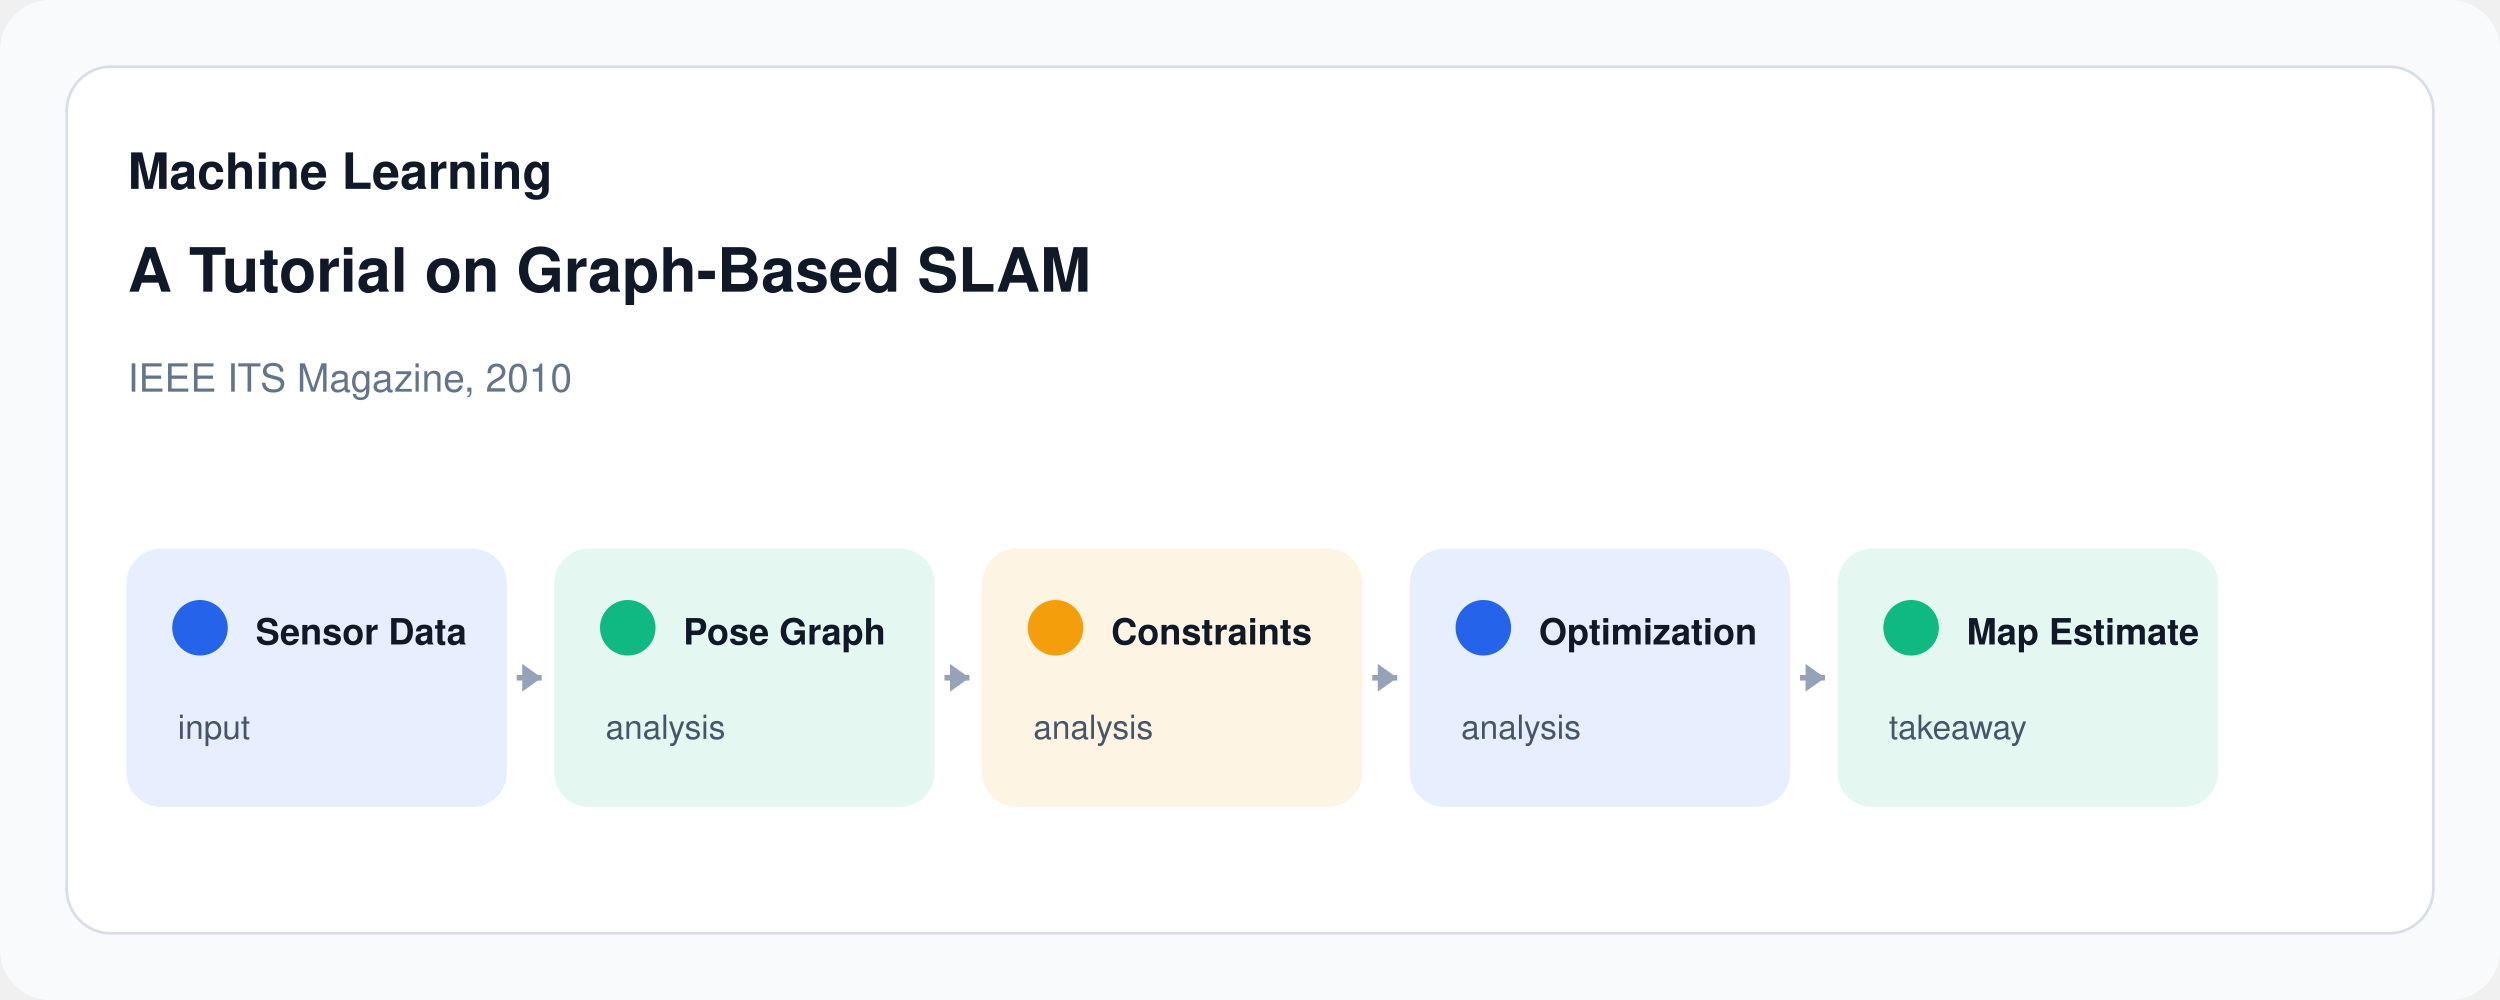
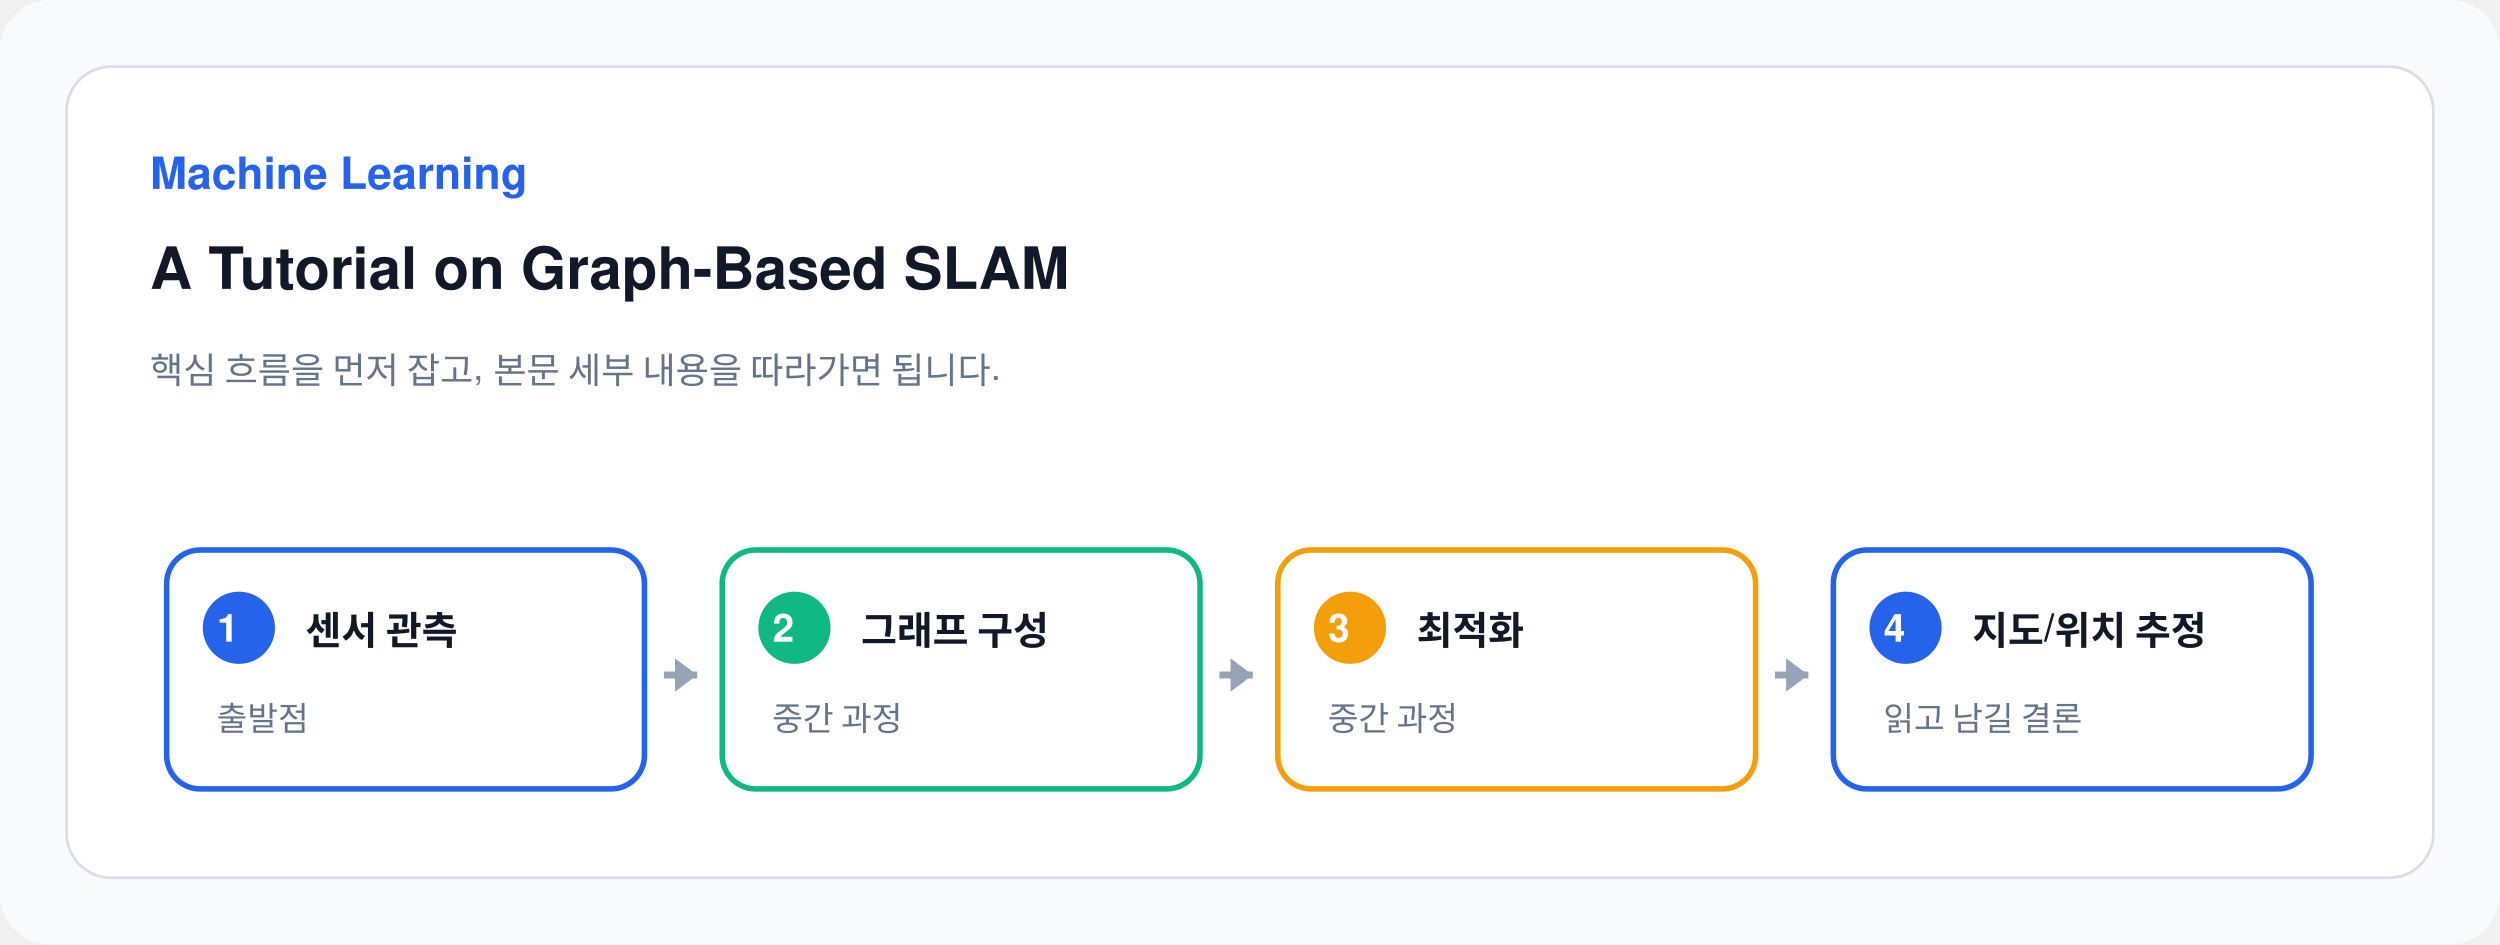
- <svg xmlns="http://www.w3.org/2000/svg" width="900" height="360" viewBox="0 0 900 360" role="img" aria-labelledby="title desc">
-   <rect width="900" height="360" rx="18" fill="#f8fafc" />
-   <rect x="24" y="24" width="852" height="312" rx="16" fill="#ffffff" stroke="#d8dee8" />
-   <text x="46" y="68" font-family="-apple-system, BlinkMacSystemFont, Segoe UI, Helvetica, Arial, sans-serif" font-size="18" font-weight="700" fill="#111827">Machine Learning</text>
-   <text x="46" y="105" font-family="-apple-system, BlinkMacSystemFont, Segoe UI, Helvetica, Arial, sans-serif" font-size="22" font-weight="700" fill="#111827">A Tutorial on Graph-Based SLAM</text>
-   <text x="46" y="141" font-family="-apple-system, BlinkMacSystemFont, Segoe UI, Helvetica, Arial, sans-serif" font-size="14" fill="#64748b">IEEE ITS Magazine, 2010</text>
-   <rect x="46" y="198" width="136" height="92" rx="12" fill="#2563eb" opacity="0.11" stroke="#2563eb" />
-   <circle cx="72" cy="226" r="10" fill="#2563eb" />
-   <text x="92" y="232" font-family="-apple-system, BlinkMacSystemFont, Segoe UI, Helvetica, Arial, sans-serif" font-size="13" font-weight="700" fill="#111827">Sensor Data</text>
-   <text x="64" y="266" font-family="-apple-system, BlinkMacSystemFont, Segoe UI, Helvetica, Arial, sans-serif" font-size="12" fill="#475569">input</text>
-   <path d="M186 244 H195" stroke="#94a3b8" stroke-width="2" />
-   <path d="M195 244 l-7 -5 v10 z" fill="#94a3b8" />
-   <rect x="200" y="198" width="136" height="92" rx="12" fill="#10b981" opacity="0.11" stroke="#10b981" />
-   <circle cx="226" cy="226" r="10" fill="#10b981" />
-   <text x="246" y="232" font-family="-apple-system, BlinkMacSystemFont, Segoe UI, Helvetica, Arial, sans-serif" font-size="13" font-weight="700" fill="#111827">Pose Graph</text>
-   <text x="218" y="266" font-family="-apple-system, BlinkMacSystemFont, Segoe UI, Helvetica, Arial, sans-serif" font-size="12" fill="#475569">analysis</text>
-   <path d="M340 244 H349" stroke="#94a3b8" stroke-width="2" />
-   <path d="M349 244 l-7 -5 v10 z" fill="#94a3b8" />
-   <rect x="354" y="198" width="136" height="92" rx="12" fill="#f59e0b" opacity="0.11" stroke="#f59e0b" />
-   <circle cx="380" cy="226" r="10" fill="#f59e0b" />
-   <text x="400" y="232" font-family="-apple-system, BlinkMacSystemFont, Segoe UI, Helvetica, Arial, sans-serif" font-size="13" font-weight="700" fill="#111827">Constraints</text>
-   <text x="372" y="266" font-family="-apple-system, BlinkMacSystemFont, Segoe UI, Helvetica, Arial, sans-serif" font-size="12" fill="#475569">analysis</text>
-   <path d="M494 244 H503" stroke="#94a3b8" stroke-width="2" />
-   <path d="M503 244 l-7 -5 v10 z" fill="#94a3b8" />
-   <rect x="508" y="198" width="136" height="92" rx="12" fill="#2563eb" opacity="0.11" stroke="#2563eb" />
-   <circle cx="534" cy="226" r="10" fill="#2563eb" />
-   <text x="554" y="232" font-family="-apple-system, BlinkMacSystemFont, Segoe UI, Helvetica, Arial, sans-serif" font-size="13" font-weight="700" fill="#111827">Optimization</text>
-   <text x="526" y="266" font-family="-apple-system, BlinkMacSystemFont, Segoe UI, Helvetica, Arial, sans-serif" font-size="12" fill="#475569">analysis</text>
-   <path d="M648 244 H657" stroke="#94a3b8" stroke-width="2" />
-   <path d="M657 244 l-7 -5 v10 z" fill="#94a3b8" />
-   <rect x="662" y="198" width="136" height="92" rx="12" fill="#10b981" opacity="0.11" stroke="#10b981" />
-   <circle cx="688" cy="226" r="10" fill="#10b981" />
-   <text x="708" y="232" font-family="-apple-system, BlinkMacSystemFont, Segoe UI, Helvetica, Arial, sans-serif" font-size="13" font-weight="700" fill="#111827">Map Estimate</text>
-   <text x="680" y="266" font-family="-apple-system, BlinkMacSystemFont, Segoe UI, Helvetica, Arial, sans-serif" font-size="12" fill="#475569">takeaway</text>
+ <svg xmlns="http://www.w3.org/2000/svg" width="900" height="340" viewBox="0 0 900 340" role="img" aria-labelledby="title desc">
+   <rect width="900" height="340" rx="18" fill="#f8fafc" />
+   <rect x="24" y="24" width="852" height="292" rx="16" fill="#ffffff" stroke="#d8dee8" />
+   <text x="54" y="68" font-family="-apple-system, BlinkMacSystemFont, Segoe UI, Apple SD Gothic Neo, Noto Sans KR, Helvetica, Arial, sans-serif" font-size="16" font-weight="700" fill="#2563eb">Machine Learning</text>
+   <text x="54" y="104" font-family="-apple-system, BlinkMacSystemFont, Segoe UI, Apple SD Gothic Neo, Noto Sans KR, Helvetica, Arial, sans-serif" font-size="21" font-weight="700" fill="#111827">A Tutorial on Graph-Based SLAM</text>
+   <text x="54" y="138" font-family="-apple-system, BlinkMacSystemFont, Segoe UI, Apple SD Gothic Neo, Noto Sans KR, Helvetica, Arial, sans-serif" font-size="13" fill="#64748b">핵심 흐름을 먼저 잡고, 본문 세부 내용을 따라가면 됩니다.</text>
+   <rect x="60" y="198" width="172" height="86" rx="12" fill="#ffffff" stroke="#2563eb" stroke-width="2" />
+   <circle cx="86" cy="226" r="13" fill="#2563eb" />
+   <text x="82" y="231" text-anchor="middle" font-family="-apple-system, BlinkMacSystemFont, Segoe UI, Helvetica, Arial, sans-serif" font-size="14" font-weight="700" fill="#ffffff">1</text>
+   <text x="110" y="232" font-family="-apple-system, BlinkMacSystemFont, Segoe UI, Apple SD Gothic Neo, Noto Sans KR, Helvetica, Arial, sans-serif" font-size="14" font-weight="700" fill="#111827">센서 관측</text>
+   <text x="78" y="263" font-family="-apple-system, BlinkMacSystemFont, Segoe UI, Apple SD Gothic Neo, Noto Sans KR, Helvetica, Arial, sans-serif" font-size="12" fill="#64748b">출발점</text>
+   <path d="M239 243 H251" stroke="#94a3b8" stroke-width="2.5" />
+   <path d="M251 243 l-8 -6 v12 z" fill="#94a3b8" />
+   <rect x="260" y="198" width="172" height="86" rx="12" fill="#ffffff" stroke="#10b981" stroke-width="2" />
+   <circle cx="286" cy="226" r="13" fill="#10b981" />
+   <text x="282" y="231" text-anchor="middle" font-family="-apple-system, BlinkMacSystemFont, Segoe UI, Helvetica, Arial, sans-serif" font-size="14" font-weight="700" fill="#ffffff">2</text>
+   <text x="310" y="232" font-family="-apple-system, BlinkMacSystemFont, Segoe UI, Apple SD Gothic Neo, Noto Sans KR, Helvetica, Arial, sans-serif" font-size="14" font-weight="700" fill="#111827">그래프 구성</text>
+   <text x="278" y="263" font-family="-apple-system, BlinkMacSystemFont, Segoe UI, Apple SD Gothic Neo, Noto Sans KR, Helvetica, Arial, sans-serif" font-size="12" fill="#64748b">중간 과정</text>
+   <path d="M439 243 H451" stroke="#94a3b8" stroke-width="2.5" />
+   <path d="M451 243 l-8 -6 v12 z" fill="#94a3b8" />
+   <rect x="460" y="198" width="172" height="86" rx="12" fill="#ffffff" stroke="#f59e0b" stroke-width="2" />
+   <circle cx="486" cy="226" r="13" fill="#f59e0b" />
+   <text x="482" y="231" text-anchor="middle" font-family="-apple-system, BlinkMacSystemFont, Segoe UI, Helvetica, Arial, sans-serif" font-size="14" font-weight="700" fill="#ffffff">3</text>
+   <text x="510" y="232" font-family="-apple-system, BlinkMacSystemFont, Segoe UI, Apple SD Gothic Neo, Noto Sans KR, Helvetica, Arial, sans-serif" font-size="14" font-weight="700" fill="#111827">최적화</text>
+   <text x="478" y="263" font-family="-apple-system, BlinkMacSystemFont, Segoe UI, Apple SD Gothic Neo, Noto Sans KR, Helvetica, Arial, sans-serif" font-size="12" fill="#64748b">중간 과정</text>
+   <path d="M639 243 H651" stroke="#94a3b8" stroke-width="2.5" />
+   <path d="M651 243 l-8 -6 v12 z" fill="#94a3b8" />
+   <rect x="660" y="198" width="172" height="86" rx="12" fill="#ffffff" stroke="#2563eb" stroke-width="2" />
+   <circle cx="686" cy="226" r="13" fill="#2563eb" />
+   <text x="682" y="231" text-anchor="middle" font-family="-apple-system, BlinkMacSystemFont, Segoe UI, Helvetica, Arial, sans-serif" font-size="14" font-weight="700" fill="#ffffff">4</text>
+   <text x="710" y="232" font-family="-apple-system, BlinkMacSystemFont, Segoe UI, Apple SD Gothic Neo, Noto Sans KR, Helvetica, Arial, sans-serif" font-size="14" font-weight="700" fill="#111827">지도/위치 추정</text>
+   <text x="678" y="263" font-family="-apple-system, BlinkMacSystemFont, Segoe UI, Apple SD Gothic Neo, Noto Sans KR, Helvetica, Arial, sans-serif" font-size="12" fill="#64748b">읽고 남길 결론</text>
</svg>
